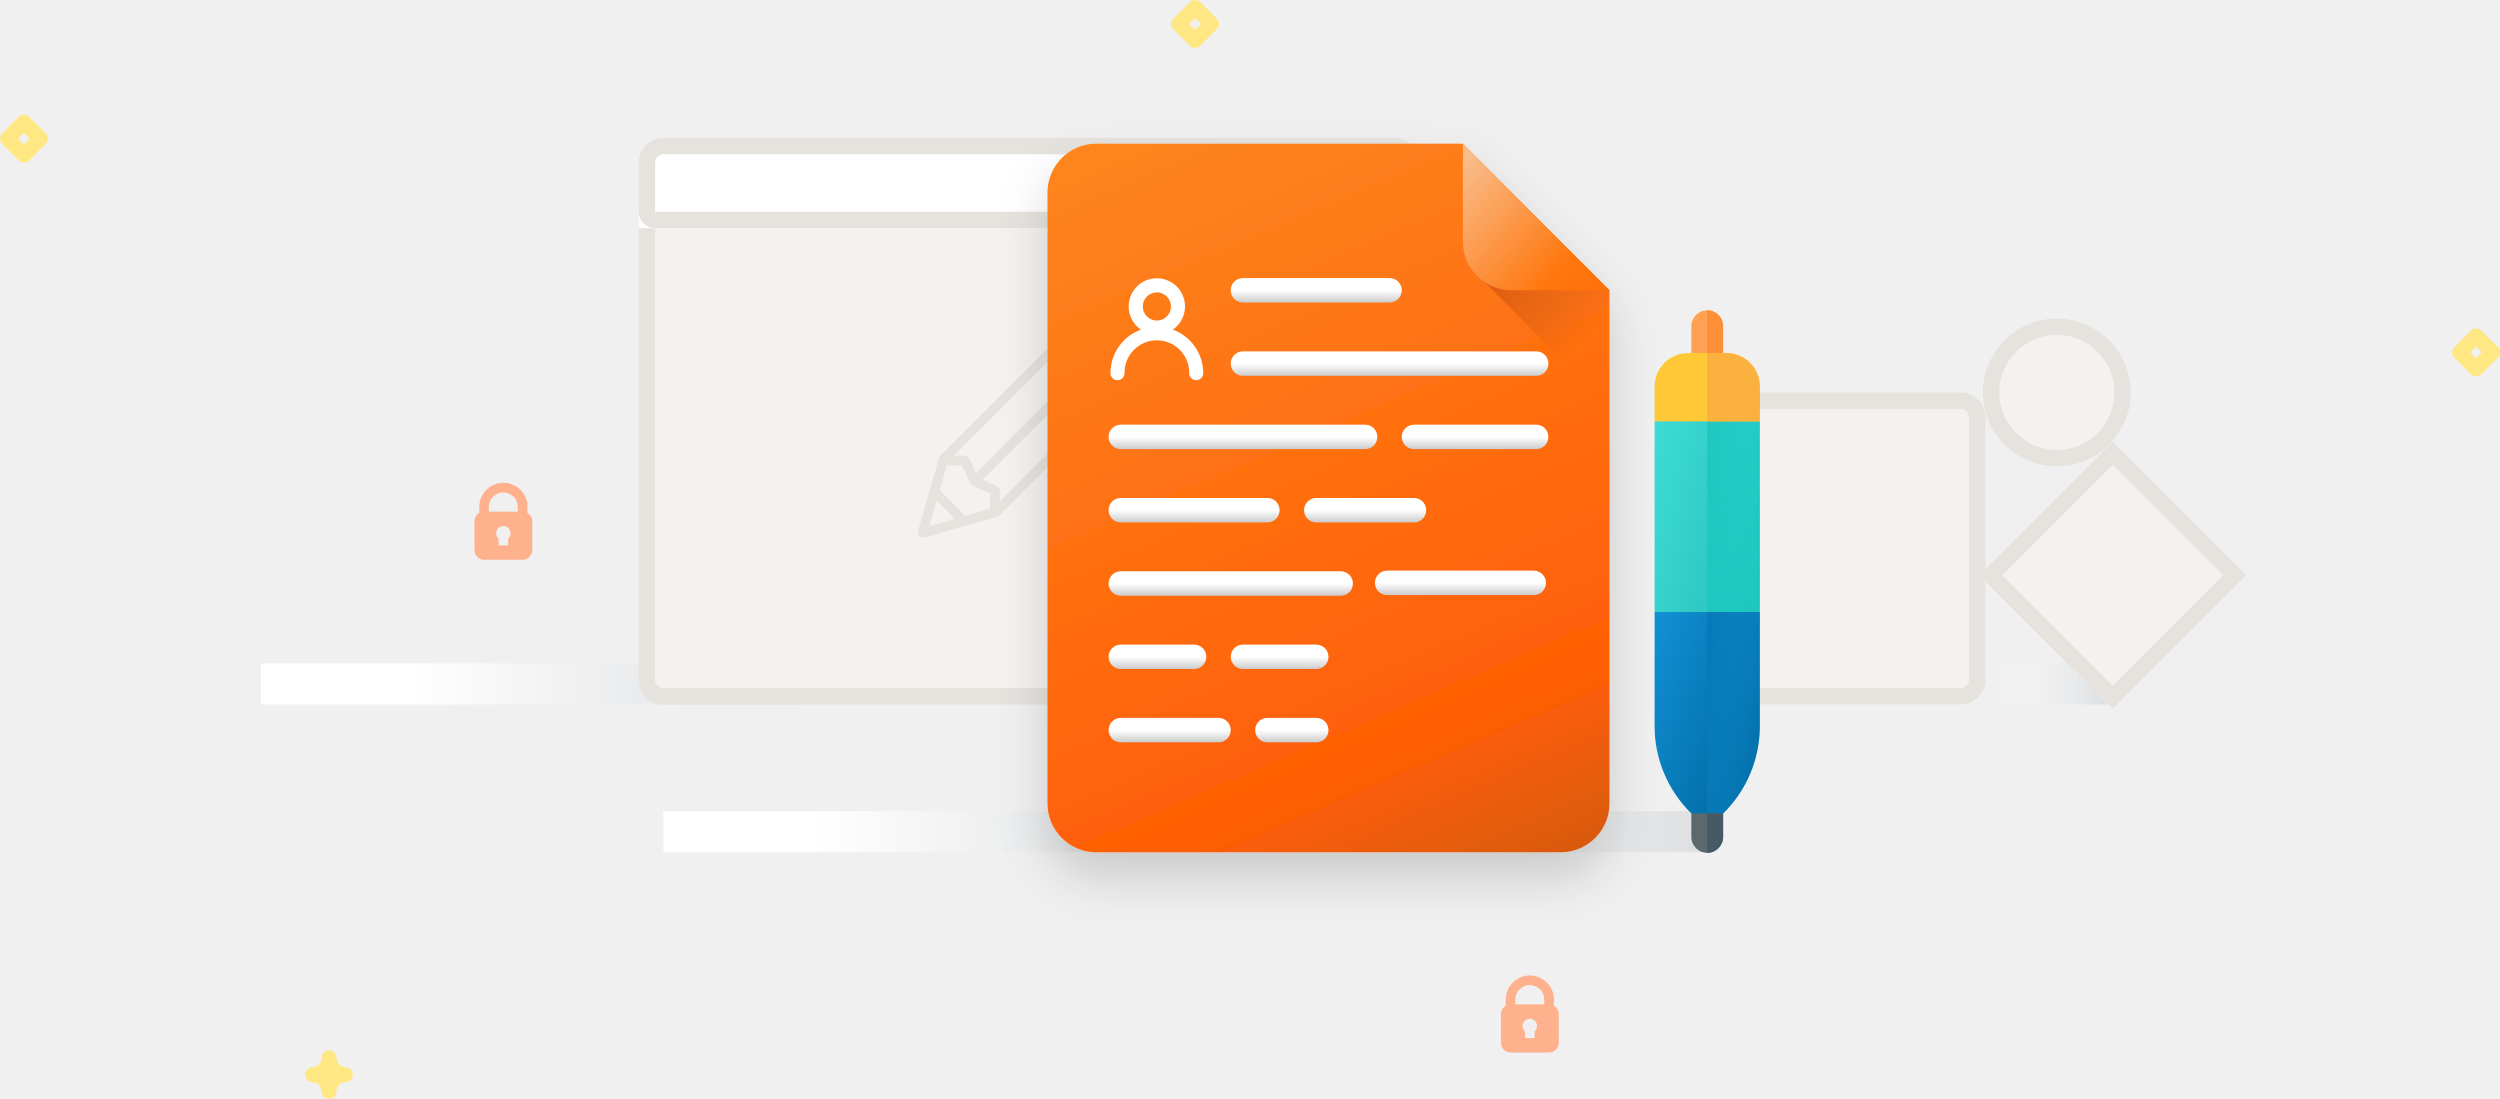
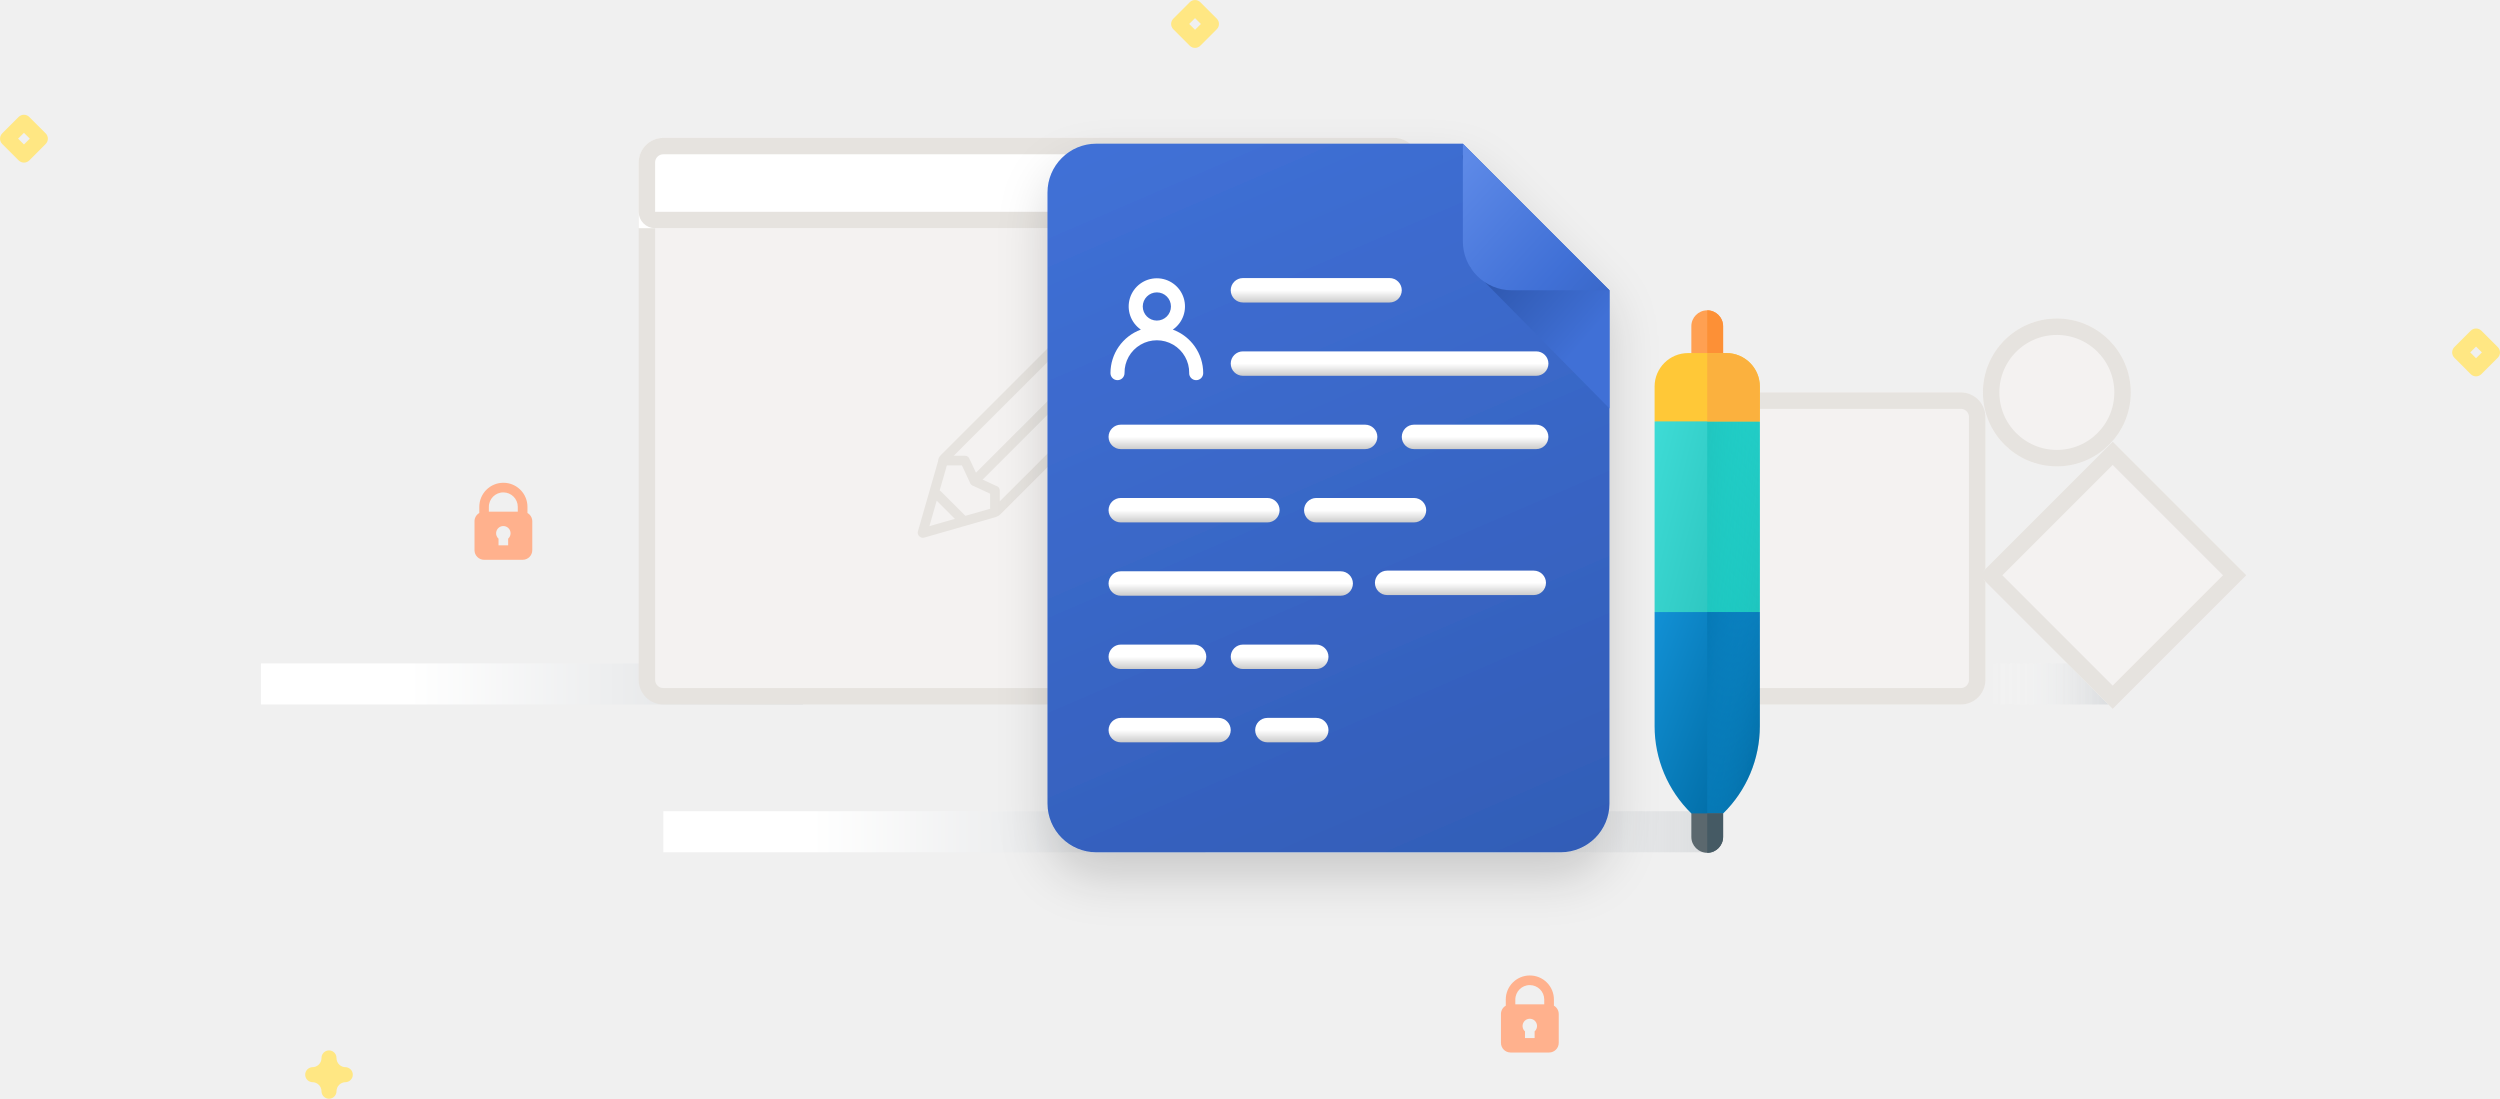
<svg xmlns="http://www.w3.org/2000/svg" width="304.445" height="133.802" viewBox="0 0 304.445 133.802">
  <defs>
    <linearGradient id="linear-gradient" x1="0.274" y1="0.5" x2="1" y2="0.5" gradientUnits="objectBoundingBox">
      <stop offset="0" stop-color="#fff" stop-opacity="0" />
      <stop offset="1" stop-color="#dbdddf" />
    </linearGradient>
    <linearGradient id="linear-gradient-2" x1="0.274" y1="0.5" x2="1" y2="0.5" gradientUnits="objectBoundingBox">
      <stop offset="0" stop-color="#fff" />
      <stop offset="1" stop-color="#dbdddf" />
    </linearGradient>
    <linearGradient id="linear-gradient-5" y1="0.036" x2="0.567" y2="1.707" gradientUnits="objectBoundingBox">
-       <stop offset="0" stop-color="#fe851f" />
-       <stop offset="0.553" stop-color="#ff5e05" />
+       <stop offset="0" stop-color="#4070d6" />
+       <stop offset="1" stop-color="#2c54a9" />
      <stop offset="1" stop-color="#805029" />
    </linearGradient>
    <filter id="Path_1950" x="118.559" y="11.496" width="86.44" height="104.294" filterUnits="userSpaceOnUse">
      <feOffset dy="3" input="SourceAlpha" />
      <feGaussianBlur stdDeviation="3" result="blur" />
      <feFlood flood-opacity="0.161" />
      <feComposite operator="in" in2="blur" />
      <feComposite in="SourceGraphic" />
    </filter>
    <linearGradient id="linear-gradient-6" x1="0.707" y1="0.813" x2="0.352" y2="0.283" gradientUnits="objectBoundingBox">
-       <stop offset="0" stop-color="#d35911" stop-opacity="0" />
-       <stop offset="1" stop-color="#d75a10" />
+       <stop offset="0" stop-color="#4070d6" />
+       <stop offset="1" stop-color="#2c54a9" />
    </linearGradient>
    <linearGradient id="linear-gradient-7" x1="-0.128" y1="0.28" x2="1.484" y2="1.743" gradientUnits="objectBoundingBox">
-       <stop offset="0" stop-color="#f9bc8a" />
-       <stop offset="0.445" stop-color="#ff770e" />
-       <stop offset="1" stop-color="#ff5c04" />
+       <stop offset="0" stop-color="#5d89e7" />
+       <stop offset="0.445" stop-color="#4070d6" />
+       <stop offset="1" stop-color="#2c54a9" />
    </linearGradient>
    <linearGradient id="linear-gradient-8" x1="0.5" y1="0.5" x2="0.5" y2="1" gradientUnits="objectBoundingBox">
      <stop offset="0" stop-color="#fff" />
      <stop offset="1" stop-color="#ccc" />
    </linearGradient>
    <linearGradient id="linear-gradient-20" x1="-0.202" y1="0.087" x2="1.289" y2="0.924" gradientUnits="objectBoundingBox">
      <stop offset="0" stop-color="#41e0da" />
      <stop offset="1" stop-color="#22b7b1" />
    </linearGradient>
    <linearGradient id="linear-gradient-21" x1="-0.67" y1="0.265" x2="1.739" y2="0.882" gradientUnits="objectBoundingBox">
      <stop offset="0" stop-color="#22b7b1" />
      <stop offset="1" stop-color="#00e5dc" stop-opacity="0" />
    </linearGradient>
    <linearGradient id="linear-gradient-22" x1="-0.163" x2="0.831" y2="0.802" gradientUnits="objectBoundingBox">
      <stop offset="0" stop-color="#1495db" />
      <stop offset="1" stop-color="#006aa2" />
    </linearGradient>
    <linearGradient id="linear-gradient-23" x1="-0.385" y1="0.036" x2="1.281" y2="0.851" gradientUnits="objectBoundingBox">
      <stop offset="0" stop-color="#006faa" />
      <stop offset="1" stop-color="#1698dd" stop-opacity="0" />
    </linearGradient>
  </defs>
  <g id="consent-management-illustration" transform="translate(-141.222 -98.21)">
    <g id="account-recovery-illustration">
      <path id="Path_95" d="M424.493,166.965a.914.914,0,0,1-.914-.914,1.1,1.1,0,0,0-1.1-1.1.915.915,0,0,1,0-1.829,1.1,1.1,0,0,0,1.1-1.1.915.915,0,1,1,1.829,0,1.1,1.1,0,0,0,1.1,1.1.915.915,0,0,1,0,1.829,1.1,1.1,0,0,0-1.1,1.1.914.914,0,0,1-.914.914Z" transform="translate(-243.207 65.047)" fill="#ffe783" />
      <path id="Path_96" d="M68.794,419.851a.915.915,0,0,1-.645-.267l-2-2a.914.914,0,0,1,0-1.291l2-2a.914.914,0,0,1,1.291,0l2,2a.914.914,0,0,1,0,1.291l-2,2.008A.915.915,0,0,1,68.794,419.851Zm-.711-2.917.711.711.711-.711-.711-.708Z" transform="translate(75.344 -301.841)" fill="#ffe783" />
      <path id="Path_98" d="M141.064,46.254a.914.914,0,0,1-.645-.267l-2-2.005a.914.914,0,0,1,0-1.291l2-2a.914.914,0,0,1,1.291,0l2,2a.914.914,0,0,1,0,1.291l-2,2a.909.909,0,0,1-.645.267Zm-.711-2.917.711.711.711-.711-.711-.711Z" transform="translate(301.688 97.79)" fill="#ffe783" />
      <path id="Path_98-2" data-name="Path_98" d="M141.064,46.254a.914.914,0,0,1-.645-.267l-2-2.005a.914.914,0,0,1,0-1.291l2-2a.914.914,0,0,1,1.291,0l2,2a.914.914,0,0,1,0,1.291l-2,2a.909.909,0,0,1-.645.267Zm-.711-2.917.711.711.711-.711-.711-.711Z" transform="translate(145.688 57.79)" fill="#ffe783" />
      <path id="padlock" d="M70.9,3.681V2.932a2.932,2.932,0,1,0-5.864,0v.749a1.169,1.169,0,0,0-.586,1.01V8.209a1.174,1.174,0,0,0,1.173,1.173h4.691a1.174,1.174,0,0,0,1.173-1.173V4.691a1.169,1.169,0,0,0-.586-1.01ZM67.963,1.173a1.761,1.761,0,0,1,1.759,1.759v.586H66.2V2.932a1.761,1.761,0,0,1,1.759-1.759Zm.586,5.635v.815H67.377V6.808a.88.88,0,1,1,1.173,0Z" transform="translate(259.555 217)" fill="#ffb18d" />
      <path id="padlock-2" data-name="padlock" d="M70.9,3.681V2.932a2.932,2.932,0,1,0-5.864,0v.749a1.169,1.169,0,0,0-.586,1.01V8.209a1.174,1.174,0,0,0,1.173,1.173h4.691a1.174,1.174,0,0,0,1.173-1.173V4.691a1.169,1.169,0,0,0-.586-1.01ZM67.963,1.173a1.761,1.761,0,0,1,1.759,1.759v.586H66.2V2.932a1.761,1.761,0,0,1,1.759-1.759Zm.586,5.635v.815H67.377V6.808a.88.88,0,1,1,1.173,0Z" transform="translate(134.555 157)" fill="#ffb18d" />
      <rect id="Rectangle_454" data-name="Rectangle 454" width="20" height="5" transform="translate(378 179)" fill="url(#linear-gradient)" />
      <g id="Group_1135" data-name="Group 1135" transform="translate(-61 -7)">
        <rect id="Rectangle_448" data-name="Rectangle 448" width="66" height="5" transform="translate(234 186)" fill="url(#linear-gradient-2)" />
        <g id="Path_2110" data-name="Path 2110" transform="translate(280 122)" fill="#f4f2f1">
          <path d="M 92 68 L 3 68 C 1.897 68 1 67.103 1 66 L 1 3 C 1 1.897 1.897 1 3 1 L 92 1 C 93.103 1 94 1.897 94 3 L 94 66 C 94 67.103 93.103 68 92 68 Z" stroke="none" />
          <path d="M 3 2 C 2.449 2 2 2.449 2 3 L 2 66 C 2 66.551 2.449 67 3 67 L 92 67 C 92.551 67 93 66.551 93 66 L 93 3 C 93 2.449 92.551 2 92 2 L 3 2 M 3 0 L 92 0 C 93.657 0 95 1.343 95 3 L 95 66 C 95 67.657 93.657 69 92 69 L 3 69 C 1.343 69 0 67.657 0 66 L 0 3 C 0 1.343 1.343 0 3 0 Z" stroke="none" fill="#e6e3df" />
        </g>
        <g id="Rectangle_376" data-name="Rectangle 376" transform="translate(280 122)" fill="#fff" stroke="#e6e3df" stroke-width="2">
          <path d="M3,0H92a3,3,0,0,1,3,3v8a0,0,0,0,1,0,0H0a0,0,0,0,1,0,0V3A3,3,0,0,1,3,0Z" stroke="none" />
          <path d="M3,1H92a2,2,0,0,1,2,2V9a1,1,0,0,1-1,1H2A1,1,0,0,1,1,9V3A2,2,0,0,1,3,1Z" fill="none" />
        </g>
        <circle id="Ellipse_110" data-name="Ellipse 110" cx="1.5" cy="1.5" r="1.5" transform="translate(367 126)" fill="#eaecee" />
        <circle id="Ellipse_111" data-name="Ellipse 111" cx="1.5" cy="1.5" r="1.5" transform="translate(363 126)" fill="#eaecee" />
        <circle id="Ellipse_112" data-name="Ellipse 112" cx="1.5" cy="1.5" r="1.5" transform="translate(359 126)" fill="#eaecee" />
        <g id="Rectangle_452" data-name="Rectangle 452" transform="translate(406 153)" fill="#f4f2f1" stroke="#e6e3df" stroke-width="2">
          <rect width="38" height="38" rx="3" stroke="none" />
          <rect x="1" y="1" width="36" height="36" rx="2" fill="none" />
        </g>
        <g id="Rectangle_453" data-name="Rectangle 453" transform="translate(443.237 175.264) rotate(-45)" fill="#f4f2f1" stroke="#e6e3df" stroke-width="2">
          <rect width="23" height="23" rx="1" stroke="none" />
          <rect x="1" y="1" width="21" height="21" fill="none" />
        </g>
        <g id="Ellipse_191" data-name="Ellipse 191" transform="translate(443.7 144)" fill="#f4f2f1" stroke="#e6e3df" stroke-width="2">
          <circle cx="9" cy="9" r="9" stroke="none" />
          <circle cx="9" cy="9" r="8" fill="none" />
        </g>
        <path id="edit-outline" d="M.253,27.7a.584.584,0,0,1-.16-.585l2.45-8.535a1.165,1.165,0,0,1,.341-.752L15.979,4.745h0L19.55,1.181a2.342,2.342,0,0,1,3.307,0L26.786,5.1a2.339,2.339,0,0,1,0,3.3l-3.721,3.717h0L10.118,25.053a1.164,1.164,0,0,1-.422.27.591.591,0,0,1-.129.054l-8.712,2.5a.585.585,0,0,1-.6-.176Zm1.241-1.223,3.1-.887L2.382,23.38Zm1.391-4.242,2.963,2.96.026.028,3.014-.863v-1.83l-2-.931a.663.663,0,0,1-.484-.477l-.953-2.042H3.618l-.876,3.05A.583.583,0,0,1,2.885,22.232Zm7.172-.1v1.33L22.235,11.3,19.867,8.932,7.973,20.81l1.548.721c.017.008.033.017.049.026A.586.586,0,0,1,10.057,22.134ZM6.467,18.482l.694,1.487L19.039,8.1,16.655,5.723,4.457,17.907h1.37a.586.586,0,0,1,.574.465A.588.588,0,0,1,6.467,18.482ZM20.1,2.282,17.481,4.9l5.582,5.576,2.617-2.616a1.557,1.557,0,0,0,0-2.2L22.3,2.282a1.564,1.564,0,0,0-2.205,0Z" transform="translate(313.911 142.803)" fill="#e6e3df" />
      </g>
      <g id="Group_1190" data-name="Group 1190">
        <rect id="Rectangle_446" data-name="Rectangle 446" width="66" height="5" transform="translate(222 197)" fill="url(#linear-gradient-2)" />
        <rect id="Rectangle_447" data-name="Rectangle 447" width="66" height="5" transform="translate(284 197)" fill="url(#linear-gradient)" />
        <g id="history" transform="translate(228.781 91.706)">
          <g transform="matrix(1, 0, 0, 1, -87.56, 6.5)" filter="url(#Path_1950)">
            <path id="Path_1950-2" data-name="Path 1950" d="M102.489,110.294H45.951A5.951,5.951,0,0,1,40,104.343V29.951A5.951,5.951,0,0,1,45.951,24H90.586L108.44,41.854v62.489A5.951,5.951,0,0,1,102.489,110.294Z" transform="translate(87.56 -6.5)" fill="url(#linear-gradient-5)" />
          </g>
          <g id="Group_1063" data-name="Group 1063" transform="translate(47.439 24)">
            <path id="Path_2148" data-name="Path 2148" d="M336.312,2.762a6.064,6.064,0,0,0-2.812-1.63l.967,13.67,16.921,17.154V17.566a7.667,7.667,0,0,1-1.785-1.243Z" transform="translate(-290.385 0.295)" fill="url(#linear-gradient-6)" />
            <path id="Path_1951" data-name="Path 1951" d="M329.854,41.854h-11.9A5.951,5.951,0,0,1,312,35.9V24Z" transform="translate(-268.853 -24)" fill="url(#linear-gradient-7)" />
            <path id="Path_1952" data-name="Path 1952" d="M197.2,162.976H161.488a1.488,1.488,0,1,1,0-2.976H197.2a1.488,1.488,0,1,1,0,2.976Z" transform="translate(-145.122 -134.707)" fill="url(#linear-gradient-8)" />
            <path id="Path_1953" data-name="Path 1953" d="M111.244,210.976H81.488a1.488,1.488,0,0,1,0-2.976h29.757a1.488,1.488,0,0,1,0,2.976Z" transform="translate(-80 -173.78)" fill="url(#linear-gradient-8)" />
            <path id="Path_1954" data-name="Path 1954" d="M221.39,258.976h-11.9a1.488,1.488,0,0,1,0-2.976h11.9a1.488,1.488,0,0,1,0,2.976Z" transform="translate(-184.195 -212.853)" fill="url(#linear-gradient-8)" />
            <path id="Path_1955" data-name="Path 1955" d="M108.269,306.976H81.488a1.488,1.488,0,0,1,0-2.976h26.781a1.488,1.488,0,0,1,0,2.976Z" transform="translate(-80 -251.926)" fill="url(#linear-gradient-8)" />
            <path id="Path_1957" data-name="Path 1957" d="M288.366,210.976H273.488a1.488,1.488,0,0,1,0-2.976h14.878a1.488,1.488,0,0,1,0,2.976Z" transform="translate(-236.292 -173.78)" fill="url(#linear-gradient-8)" />
            <path id="Path_1958" data-name="Path 1958" d="M99.342,258.976H81.488a1.488,1.488,0,0,1,0-2.976H99.342a1.488,1.488,0,0,1,0,2.976Z" transform="translate(-80 -212.853)" fill="url(#linear-gradient-8)" />
            <path id="Path_2026" data-name="Path 2026" d="M99.342,258.976H81.488a1.488,1.488,0,0,1,0-2.976H99.342a1.488,1.488,0,0,1,0,2.976Z" transform="translate(-47.562 -204.006)" fill="url(#linear-gradient-8)" />
            <path id="Path_1959" data-name="Path 1959" d="M183.439,402.976h-5.951a1.488,1.488,0,0,1,0-2.976h5.951a1.488,1.488,0,0,1,0,2.976Z" transform="translate(-158.146 -330.072)" fill="url(#linear-gradient-8)" />
            <path id="Path_1960" data-name="Path 1960" d="M93.39,402.976h-11.9a1.488,1.488,0,0,1,0-2.976h11.9a1.488,1.488,0,0,1,0,2.976Z" transform="translate(-80 -330.072)" fill="url(#linear-gradient-8)" />
            <path id="Path_1961" data-name="Path 1961" d="M90.415,354.976H81.488a1.488,1.488,0,1,1,0-2.976h8.927a1.488,1.488,0,1,1,0,2.976Z" transform="translate(-80 -290.999)" fill="url(#linear-gradient-8)" />
            <path id="Path_1962" data-name="Path 1962" d="M99.342,114.976H81.488a1.488,1.488,0,1,1,0-2.976H99.342a1.488,1.488,0,1,1,0,2.976Z" transform="translate(-65.123 -95.634)" fill="url(#linear-gradient-8)" />
            <path id="Path_1963" data-name="Path 1963" d="M170.415,354.976h-8.927a1.488,1.488,0,1,1,0-2.976h8.927a1.488,1.488,0,1,1,0,2.976Z" transform="translate(-145.122 -290.999)" fill="url(#linear-gradient-8)" />
          </g>
          <path id="claim_outline" data-name="claim outline" d="M13.089,14.072a3.939,3.939,0,1,0-7.877,0,.856.856,0,0,1-1.712,0,5.644,5.644,0,0,1,3.7-5.3,3.429,3.429,0,1,1,3.894,0,5.64,5.64,0,0,1,3.7,5.3.856.856,0,0,1-1.712,0ZM7.433,5.953A1.717,1.717,0,1,0,9.152,4.238,1.72,1.72,0,0,0,7.433,5.953Z" transform="translate(44.171 37.872)" fill="#fff" />
        </g>
        <g id="Group_1167" data-name="Group 1167" transform="translate(289.469 136)">
          <path id="Path_1986" data-name="Path 1986" d="M451.211,1.935V7.094a1.935,1.935,0,0,1-1.935,1.935h0a1.934,1.934,0,0,1-1.934-1.935V1.935A1.935,1.935,0,0,1,449.274,0h0A1.936,1.936,0,0,1,451.211,1.935Zm0,0" transform="translate(-389.62)" fill="#ffa052" />
          <path id="Path_1987" data-name="Path 1987" d="M464.265,1.935V7.094A1.935,1.935,0,0,1,462.33,9.03h0V0h0A1.936,1.936,0,0,1,464.265,1.935Zm0,0" transform="translate(-402.675)" fill="#fd9036" />
          <path id="Path_1988" data-name="Path 1988" d="M425.488,87.452v23.217l-6.408,2.581h0l-6.407-2.581V87.452l6.407-2.581h0Zm0,0" transform="translate(-359.426 -73.92)" fill="url(#linear-gradient-20)" />
          <path id="Path_1989" data-name="Path 1989" d="M468.737,87.452v23.217l-6.408,2.581h0V84.871h0Zm0,0" transform="translate(-402.675 -73.92)" fill="url(#linear-gradient-21)" />
          <path id="Path_1990" data-name="Path 1990" d="M425.488,44.43v4.253H412.672V44.43a4.077,4.077,0,0,1,4.074-4.071h4.668A4.077,4.077,0,0,1,425.488,44.43Zm0,0" transform="translate(-359.426 -35.152)" fill="#ffc837" />
          <path id="Path_1991" data-name="Path 1991" d="M425.488,284.809V298.7a14.857,14.857,0,0,1-4.472,10.628l-1.937,1.935-1.934-1.935a14.856,14.856,0,0,1-4.473-10.628V284.809Zm0,0" transform="translate(-359.426 -248.061)" fill="url(#linear-gradient-22)" />
          <path id="Path_1992" data-name="Path 1992" d="M462.328,284.809h6.409V298.7a14.857,14.857,0,0,1-4.472,10.628l-1.937,1.935Zm0,0" transform="translate(-402.675 -248.061)" fill="url(#linear-gradient-23)" />
          <path id="Path_1993" data-name="Path 1993" d="M451.211,474.809v2.863a1.936,1.936,0,0,1-1.935,1.935h0a1.935,1.935,0,0,1-1.934-1.935v-2.863Zm0,0" transform="translate(-389.62 -413.545)" fill="#5b686e" />
          <path id="Path_1994" data-name="Path 1994" d="M468.737,44.43v4.253h-6.409V40.359h2.336A4.077,4.077,0,0,1,468.737,44.43Zm0,0" transform="translate(-402.675 -35.152)" fill="#fbb13e" />
          <path id="Path_1995" data-name="Path 1995" d="M462.328,474.809h1.937v2.863a1.936,1.936,0,0,1-1.935,1.935h0Zm0,0" transform="translate(-402.675 -413.545)" fill="#455a64" />
        </g>
      </g>
    </g>
  </g>
</svg>
